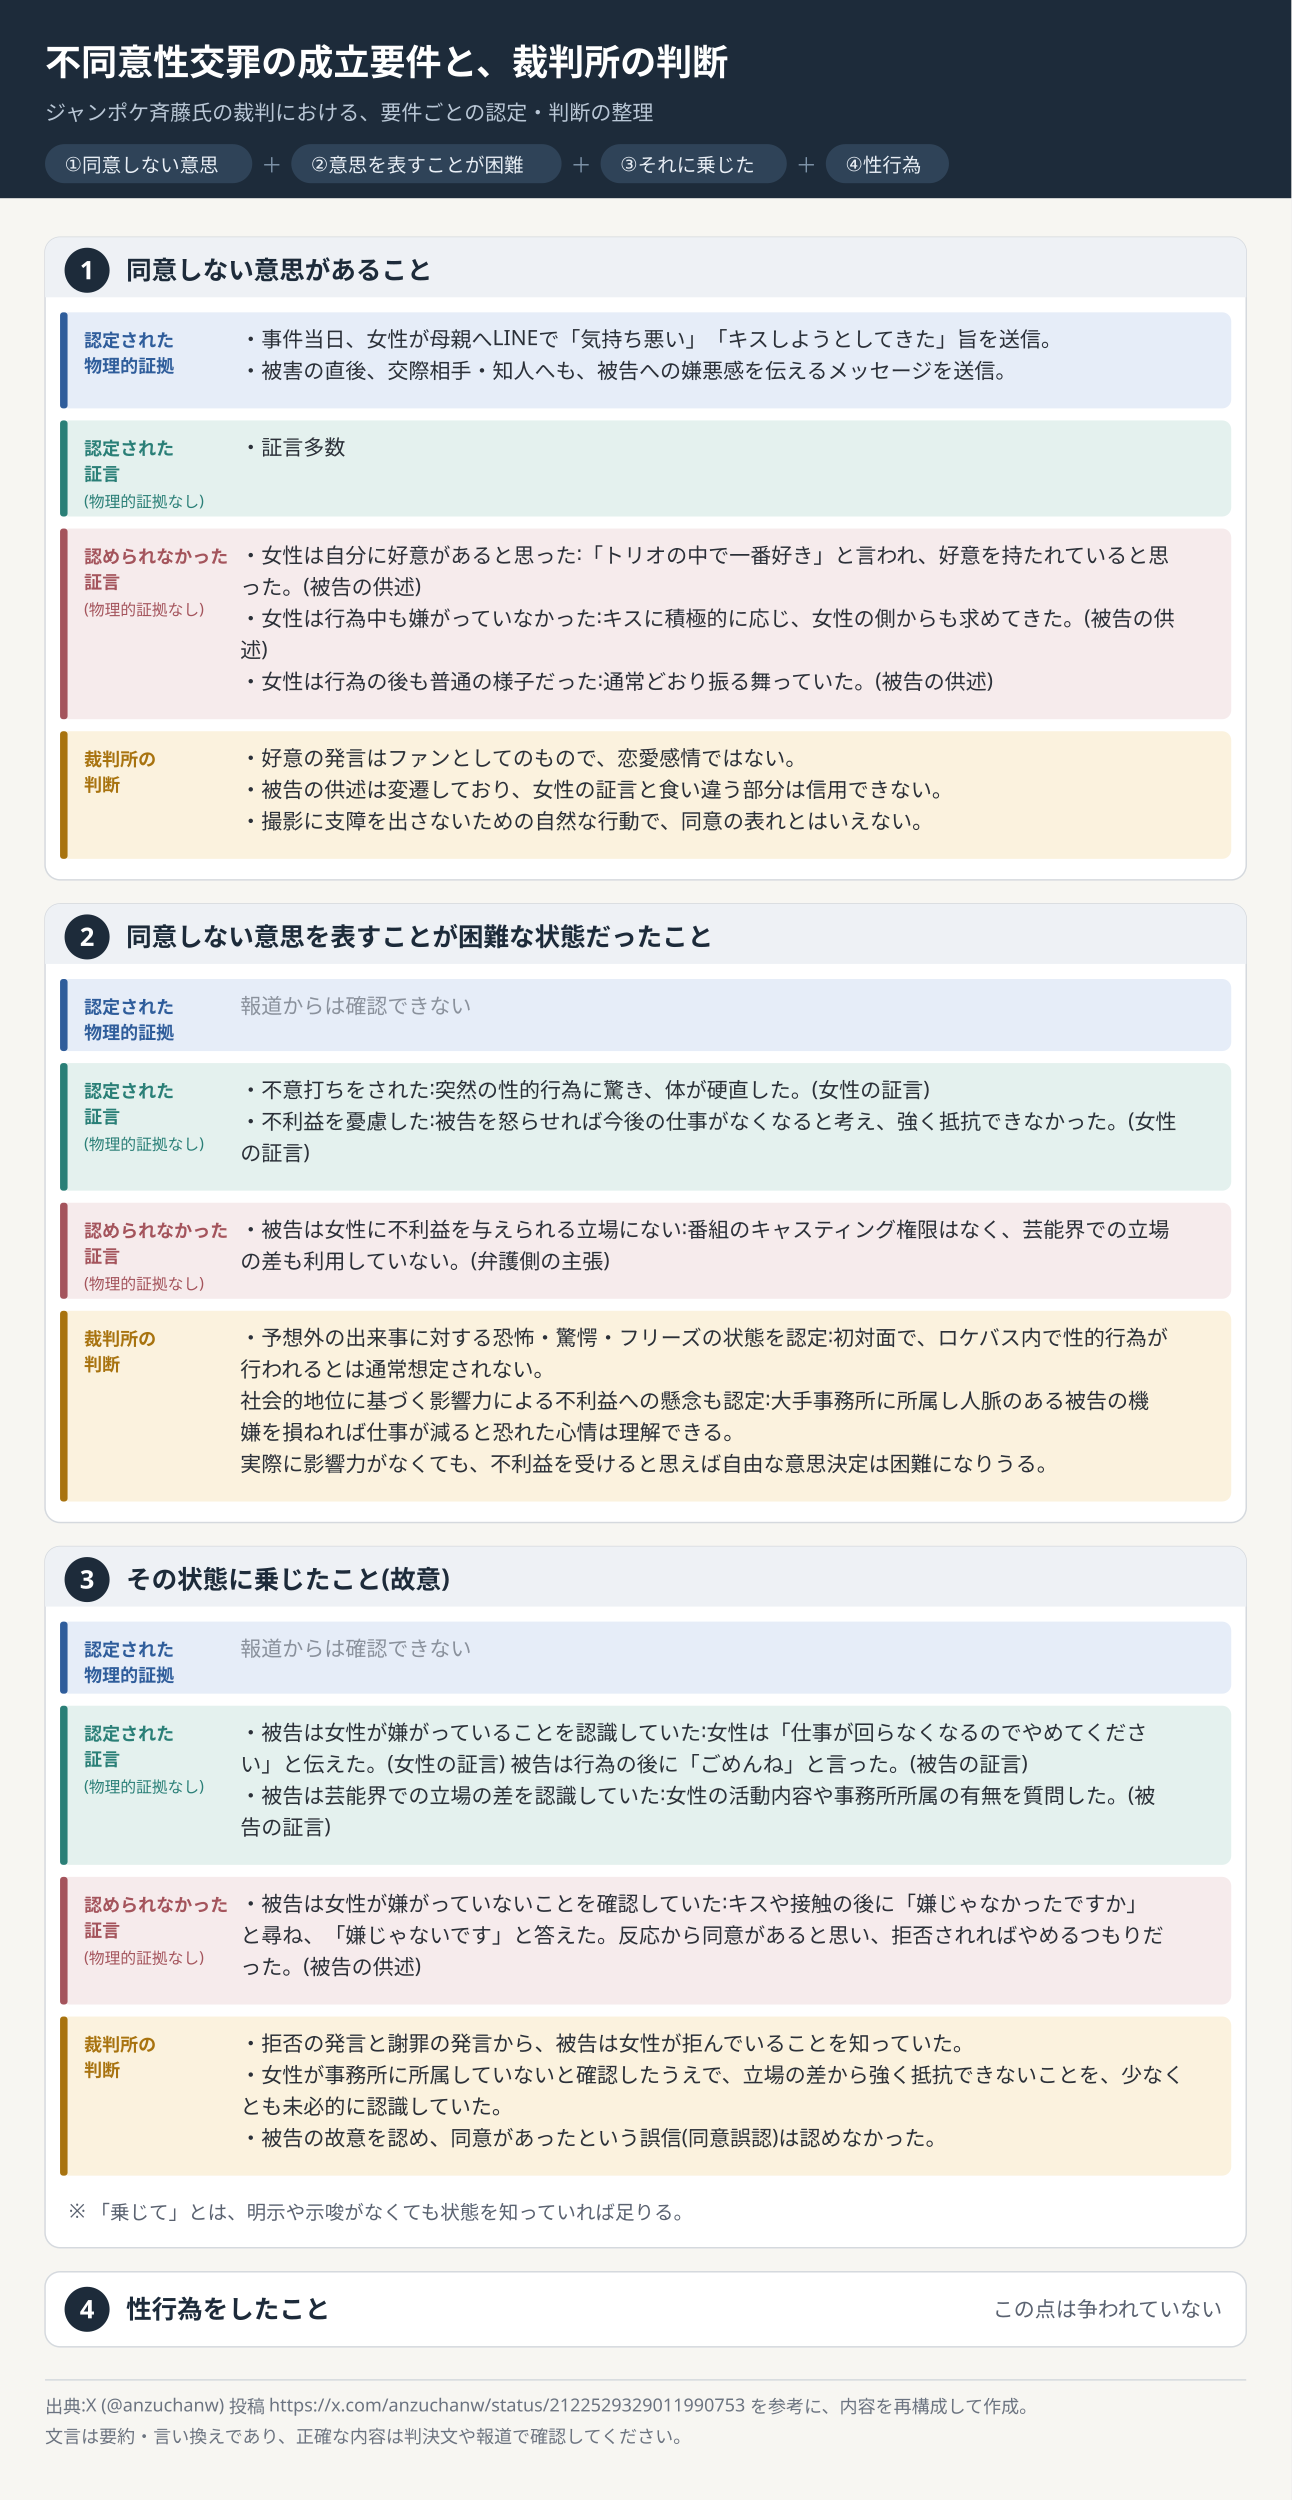
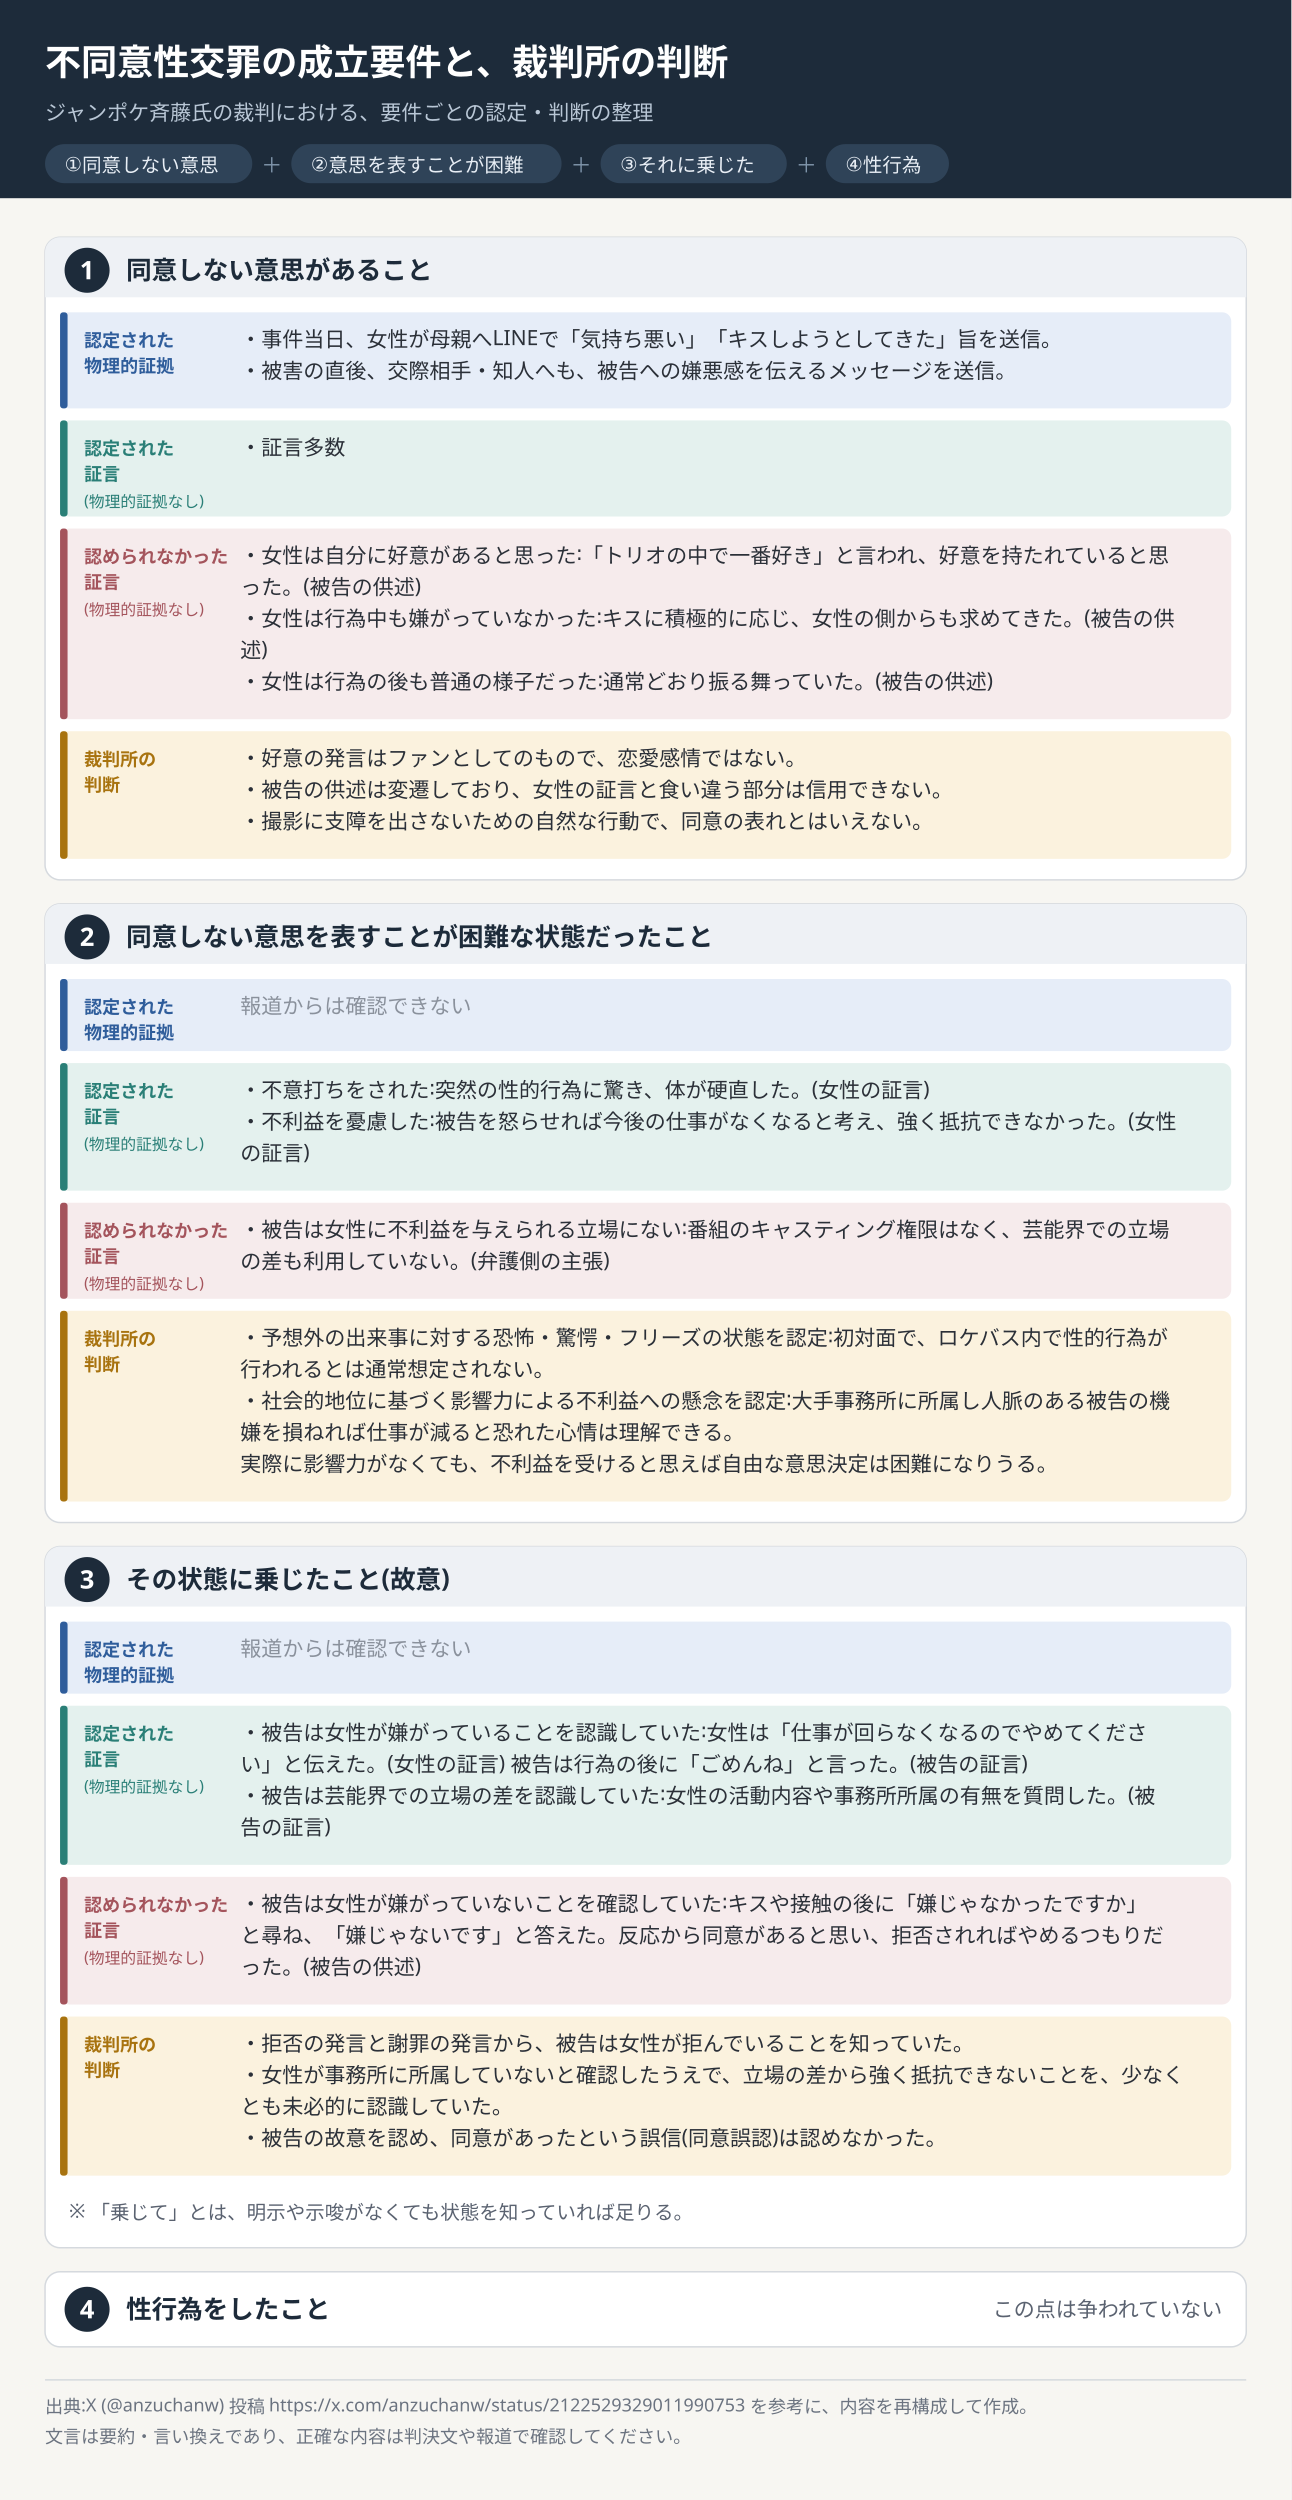
<svg xmlns="http://www.w3.org/2000/svg" viewBox="0 0 860 1665" width="860" height="1665" font-family="'Hiragino Sans','Yu Gothic','Noto Sans JP','Meiryo',sans-serif" role="img" aria-label="不同意性交罪の成立要件と裁判所の判断の整理図">
  <rect width="860" height="1665" fill="#f7f6f2" />
  <rect x="0" y="0" width="860" height="132" fill="#1d2b3a" />
  <text x="30" y="50" font-size="24" font-weight="700" fill="#fff">不同意性交罪の成立要件と、裁判所の判断</text>
  <text x="30" y="80" font-size="14" fill="#b9c7d6">ジャンポケ斉藤氏の裁判における、要件ごとの認定・判断の整理</text>
  <rect x="30" y="96" width="138" height="26" rx="13" fill="#2f4358" />
  <text x="43" y="114" font-size="13" fill="#e8eef5">①同意しない意思</text>
  <text x="174" y="115" font-size="14" fill="#7f95ab">＋</text>
  <rect x="194" y="96" width="180" height="26" rx="13" fill="#2f4358" />
  <text x="207" y="114" font-size="13" fill="#e8eef5">②意思を表すことが困難</text>
  <text x="380" y="115" font-size="14" fill="#7f95ab">＋</text>
  <rect x="400" y="96" width="124" height="26" rx="13" fill="#2f4358" />
  <text x="413" y="114" font-size="13" fill="#e8eef5">③それに乗じた</text>
  <text x="530" y="115" font-size="14" fill="#7f95ab">＋</text>
  <rect x="550" y="96" width="82" height="26" rx="13" fill="#2f4358" />
  <text x="563" y="114" font-size="13" fill="#e8eef5">④性行為</text>
  <rect x="30" y="158" width="800" height="428" rx="10" fill="#fff" stroke="#d5d9de" />
  <path d="M30 168 a10 10 0 0 1 10 -10 h780 a10 10 0 0 1 10 10 v30 h-800 z" fill="#eef1f5" />
  <circle cx="58" cy="180" r="15" fill="#1d2b3a" />
  <text x="58" y="186" font-size="17" font-weight="700" fill="#fff" text-anchor="middle">1</text>
  <text x="84" y="186" font-size="17" font-weight="700" fill="#1d2b3a">同意しない意思があること</text>
  <rect x="40" y="208" width="780" height="64" rx="6" fill="#e6edf8" />
  <rect x="40" y="208" width="5" height="64" rx="2" fill="#2f5d9b" />
  <text x="56" y="231" font-size="12" font-weight="700" fill="#2f5d9b">認定された</text>
  <text x="56" y="248" font-size="12" font-weight="700" fill="#2f5d9b">物理的証拠</text>
  <text x="160" y="231" font-size="14" fill="#2b3038">・事件当日、女性が母親へLINEで「気持ち悪い」「キスしようとしてきた」旨を送信。</text>
  <text x="160" y="252" font-size="14" fill="#2b3038">・被害の直後、交際相手・知人へも、被告への嫌悪感を伝えるメッセージを送信。</text>
  <rect x="40" y="280" width="780" height="64" rx="6" fill="#e4f1ee" />
  <rect x="40" y="280" width="5" height="64" rx="2" fill="#2a7f77" />
  <text x="56" y="303" font-size="12" font-weight="700" fill="#2a7f77">認定された</text>
  <text x="56" y="320" font-size="12" font-weight="700" fill="#2a7f77">証言</text>
  <text x="56" y="337" font-size="10.5" fill="#2a7f77">(物理的証拠なし)</text>
  <text x="160" y="303" font-size="14" fill="#2b3038">・証言多数</text>
  <rect x="40" y="352" width="780" height="127" rx="6" fill="#f6ebec" />
  <rect x="40" y="352" width="5" height="127" rx="2" fill="#a4545c" />
  <text x="56" y="375" font-size="12" font-weight="700" fill="#a4545c">認められなかった</text>
  <text x="56" y="392" font-size="12" font-weight="700" fill="#a4545c">証言</text>
  <text x="56" y="409" font-size="10.5" fill="#a4545c">(物理的証拠なし)</text>
  <text x="160" y="375" font-size="14" fill="#2b3038">・女性は自分に好意があると思った∶「トリオの中で一番好き」と言われ、好意を持たれていると思</text>
  <text x="160" y="396" font-size="14" fill="#2b3038">　った。(被告の供述)</text>
  <text x="160" y="417" font-size="14" fill="#2b3038">・女性は行為中も嫌がっていなかった∶キスに積極的に応じ、女性の側からも求めてきた。(被告の供</text>
  <text x="160" y="438" font-size="14" fill="#2b3038">　述)</text>
  <text x="160" y="459" font-size="14" fill="#2b3038">・女性は行為の後も普通の様子だった∶通常どおり振る舞っていた。(被告の供述)</text>
  <rect x="40" y="487" width="780" height="85" rx="6" fill="#fbf2de" />
  <rect x="40" y="487" width="5" height="85" rx="2" fill="#a8730f" />
  <text x="56" y="510" font-size="12" font-weight="700" fill="#a8730f">裁判所の</text>
  <text x="56" y="527" font-size="12" font-weight="700" fill="#a8730f">判断</text>
  <text x="160" y="510" font-size="14" fill="#2b3038">・好意の発言はファンとしてのもので、恋愛感情ではない。</text>
  <text x="160" y="531" font-size="14" fill="#2b3038">・被告の供述は変遷しており、女性の証言と食い違う部分は信用できない。</text>
  <text x="160" y="552" font-size="14" fill="#2b3038">・撮影に支障を出さないための自然な行動で、同意の表れとはいえない。</text>
  <rect x="30" y="602" width="800" height="412" rx="10" fill="#fff" stroke="#d5d9de" />
  <path d="M30 612 a10 10 0 0 1 10 -10 h780 a10 10 0 0 1 10 10 v30 h-800 z" fill="#eef1f5" />
  <circle cx="58" cy="624" r="15" fill="#1d2b3a" />
  <text x="58" y="630" font-size="17" font-weight="700" fill="#fff" text-anchor="middle">2</text>
  <text x="84" y="630" font-size="17" font-weight="700" fill="#1d2b3a">同意しない意思を表すことが困難な状態だったこと</text>
  <rect x="40" y="652" width="780" height="48" rx="6" fill="#e6edf8" />
  <rect x="40" y="652" width="5" height="48" rx="2" fill="#2f5d9b" />
  <text x="56" y="675" font-size="12" font-weight="700" fill="#2f5d9b">認定された</text>
  <text x="56" y="692" font-size="12" font-weight="700" fill="#2f5d9b">物理的証拠</text>
  <text x="160" y="675" font-size="14" fill="#8a919c">報道からは確認できない</text>
  <rect x="40" y="708" width="780" height="85" rx="6" fill="#e4f1ee" />
  <rect x="40" y="708" width="5" height="85" rx="2" fill="#2a7f77" />
  <text x="56" y="731" font-size="12" font-weight="700" fill="#2a7f77">認定された</text>
  <text x="56" y="748" font-size="12" font-weight="700" fill="#2a7f77">証言</text>
  <text x="56" y="765" font-size="10.5" fill="#2a7f77">(物理的証拠なし)</text>
  <text x="160" y="731" font-size="14" fill="#2b3038">・不意打ちをされた∶突然の性的行為に驚き、体が硬直した。(女性の証言)</text>
  <text x="160" y="752" font-size="14" fill="#2b3038">・不利益を憂慮した∶被告を怒らせれば今後の仕事がなくなると考え、強く抵抗できなかった。(女性</text>
  <text x="160" y="773" font-size="14" fill="#2b3038">　の証言)</text>
  <rect x="40" y="801" width="780" height="64" rx="6" fill="#f6ebec" />
  <rect x="40" y="801" width="5" height="64" rx="2" fill="#a4545c" />
  <text x="56" y="824" font-size="12" font-weight="700" fill="#a4545c">認められなかった</text>
  <text x="56" y="841" font-size="12" font-weight="700" fill="#a4545c">証言</text>
  <text x="56" y="858" font-size="10.5" fill="#a4545c">(物理的証拠なし)</text>
  <text x="160" y="824" font-size="14" fill="#2b3038">・被告は女性に不利益を与えられる立場にない∶番組のキャスティング権限はなく、芸能界での立場</text>
  <text x="160" y="845" font-size="14" fill="#2b3038">　の差も利用していない。(弁護側の主張)</text>
  <rect x="40" y="873" width="780" height="127" rx="6" fill="#fbf2de" />
  <rect x="40" y="873" width="5" height="127" rx="2" fill="#a8730f" />
  <text x="56" y="896" font-size="12" font-weight="700" fill="#a8730f">裁判所の</text>
  <text x="56" y="913" font-size="12" font-weight="700" fill="#a8730f">判断</text>
  <text x="160" y="896" font-size="14" fill="#2b3038">・予想外の出来事に対する恐怖・驚愕・フリーズの状態を認定∶初対面で、ロケバス内で性的行為が</text>
  <text x="160" y="917" font-size="14" fill="#2b3038">　行われるとは通常想定されない。</text>
-   <text x="160" y="938" font-size="14" fill="#2b3038">　社会的地位に基づく影響力による不利益への懸念も認定∶大手事務所に所属し人脈のある被告の機</text>
+   <text x="160" y="938" font-size="14" fill="#2b3038">・社会的地位に基づく影響力による不利益への懸念を認定∶大手事務所に所属し人脈のある被告の機</text>
  <text x="160" y="959" font-size="14" fill="#2b3038">　嫌を損ねれば仕事が減ると恐れた心情は理解できる。</text>
  <text x="160" y="980" font-size="14" fill="#2b3038">　実際に影響力がなくても、不利益を受けると思えば自由な意思決定は困難になりうる。</text>
  <rect x="30" y="1030" width="800" height="467" rx="10" fill="#fff" stroke="#d5d9de" />
  <path d="M30 1040 a10 10 0 0 1 10 -10 h780 a10 10 0 0 1 10 10 v30 h-800 z" fill="#eef1f5" />
  <circle cx="58" cy="1052" r="15" fill="#1d2b3a" />
  <text x="58" y="1058" font-size="17" font-weight="700" fill="#fff" text-anchor="middle">3</text>
  <text x="84" y="1058" font-size="17" font-weight="700" fill="#1d2b3a">その状態に乗じたこと(故意)</text>
  <rect x="40" y="1080" width="780" height="48" rx="6" fill="#e6edf8" />
  <rect x="40" y="1080" width="5" height="48" rx="2" fill="#2f5d9b" />
  <text x="56" y="1103" font-size="12" font-weight="700" fill="#2f5d9b">認定された</text>
  <text x="56" y="1120" font-size="12" font-weight="700" fill="#2f5d9b">物理的証拠</text>
  <text x="160" y="1103" font-size="14" fill="#8a919c">報道からは確認できない</text>
  <rect x="40" y="1136" width="780" height="106" rx="6" fill="#e4f1ee" />
  <rect x="40" y="1136" width="5" height="106" rx="2" fill="#2a7f77" />
  <text x="56" y="1159" font-size="12" font-weight="700" fill="#2a7f77">認定された</text>
  <text x="56" y="1176" font-size="12" font-weight="700" fill="#2a7f77">証言</text>
  <text x="56" y="1193" font-size="10.5" fill="#2a7f77">(物理的証拠なし)</text>
  <text x="160" y="1159" font-size="14" fill="#2b3038">・被告は女性が嫌がっていることを認識していた∶女性は「仕事が回らなくなるのでやめてくださ</text>
  <text x="160" y="1180" font-size="14" fill="#2b3038">　い」と伝えた。(女性の証言) 被告は行為の後に「ごめんね」と言った。(被告の証言)</text>
  <text x="160" y="1201" font-size="14" fill="#2b3038">・被告は芸能界での立場の差を認識していた∶女性の活動内容や事務所所属の有無を質問した。(被</text>
  <text x="160" y="1222" font-size="14" fill="#2b3038">　告の証言)</text>
  <rect x="40" y="1250" width="780" height="85" rx="6" fill="#f6ebec" />
  <rect x="40" y="1250" width="5" height="85" rx="2" fill="#a4545c" />
  <text x="56" y="1273" font-size="12" font-weight="700" fill="#a4545c">認められなかった</text>
  <text x="56" y="1290" font-size="12" font-weight="700" fill="#a4545c">証言</text>
  <text x="56" y="1307" font-size="10.5" fill="#a4545c">(物理的証拠なし)</text>
  <text x="160" y="1273" font-size="14" fill="#2b3038">・被告は女性が嫌がっていないことを確認していた∶キスや接触の後に「嫌じゃなかったですか」</text>
  <text x="160" y="1294" font-size="14" fill="#2b3038">　と尋ね、「嫌じゃないです」と答えた。反応から同意があると思い、拒否されればやめるつもりだ</text>
  <text x="160" y="1315" font-size="14" fill="#2b3038">　った。(被告の供述)</text>
  <rect x="40" y="1343" width="780" height="106" rx="6" fill="#fbf2de" />
  <rect x="40" y="1343" width="5" height="106" rx="2" fill="#a8730f" />
  <text x="56" y="1366" font-size="12" font-weight="700" fill="#a8730f">裁判所の</text>
  <text x="56" y="1383" font-size="12" font-weight="700" fill="#a8730f">判断</text>
  <text x="160" y="1366" font-size="14" fill="#2b3038">・拒否の発言と謝罪の発言から、被告は女性が拒んでいることを知っていた。</text>
  <text x="160" y="1387" font-size="14" fill="#2b3038">・女性が事務所に所属していないと確認したうえで、立場の差から強く抵抗できないことを、少なく</text>
  <text x="160" y="1408" font-size="14" fill="#2b3038">　とも未必的に認識していた。</text>
  <text x="160" y="1429" font-size="14" fill="#2b3038">・被告の故意を認め、同意があったという誤信(同意誤認)は認めなかった。</text>
  <text x="46" y="1477" font-size="13" fill="#5a6270">※ 「乗じて」とは、明示や示唆がなくても状態を知っていれば足りる。</text>
  <rect x="30" y="1513" width="800" height="50" rx="10" fill="#fff" stroke="#d5d9de" />
  <circle cx="58" cy="1538" r="15" fill="#1d2b3a" />
  <text x="58" y="1544" font-size="17" font-weight="700" fill="#fff" text-anchor="middle">4</text>
  <text x="84" y="1544" font-size="17" font-weight="700" fill="#1d2b3a">性行為をしたこと</text>
  <text x="814" y="1543" font-size="14" fill="#5a6270" text-anchor="end">この点は争われていない</text>
  <line x1="30" y1="1585" x2="830" y2="1585" stroke="#d5d9de" />
  <text x="30" y="1607" font-size="12" fill="#6b7380">出典:X (@anzuchanw) 投稿 https://x.com/anzuchanw/status/2122529329011990753 を参考に、内容を再構成して作成。</text>
  <text x="30" y="1627" font-size="12" fill="#6b7380">文言は要約・言い換えであり、正確な内容は判決文や報道で確認してください。</text>
</svg>
